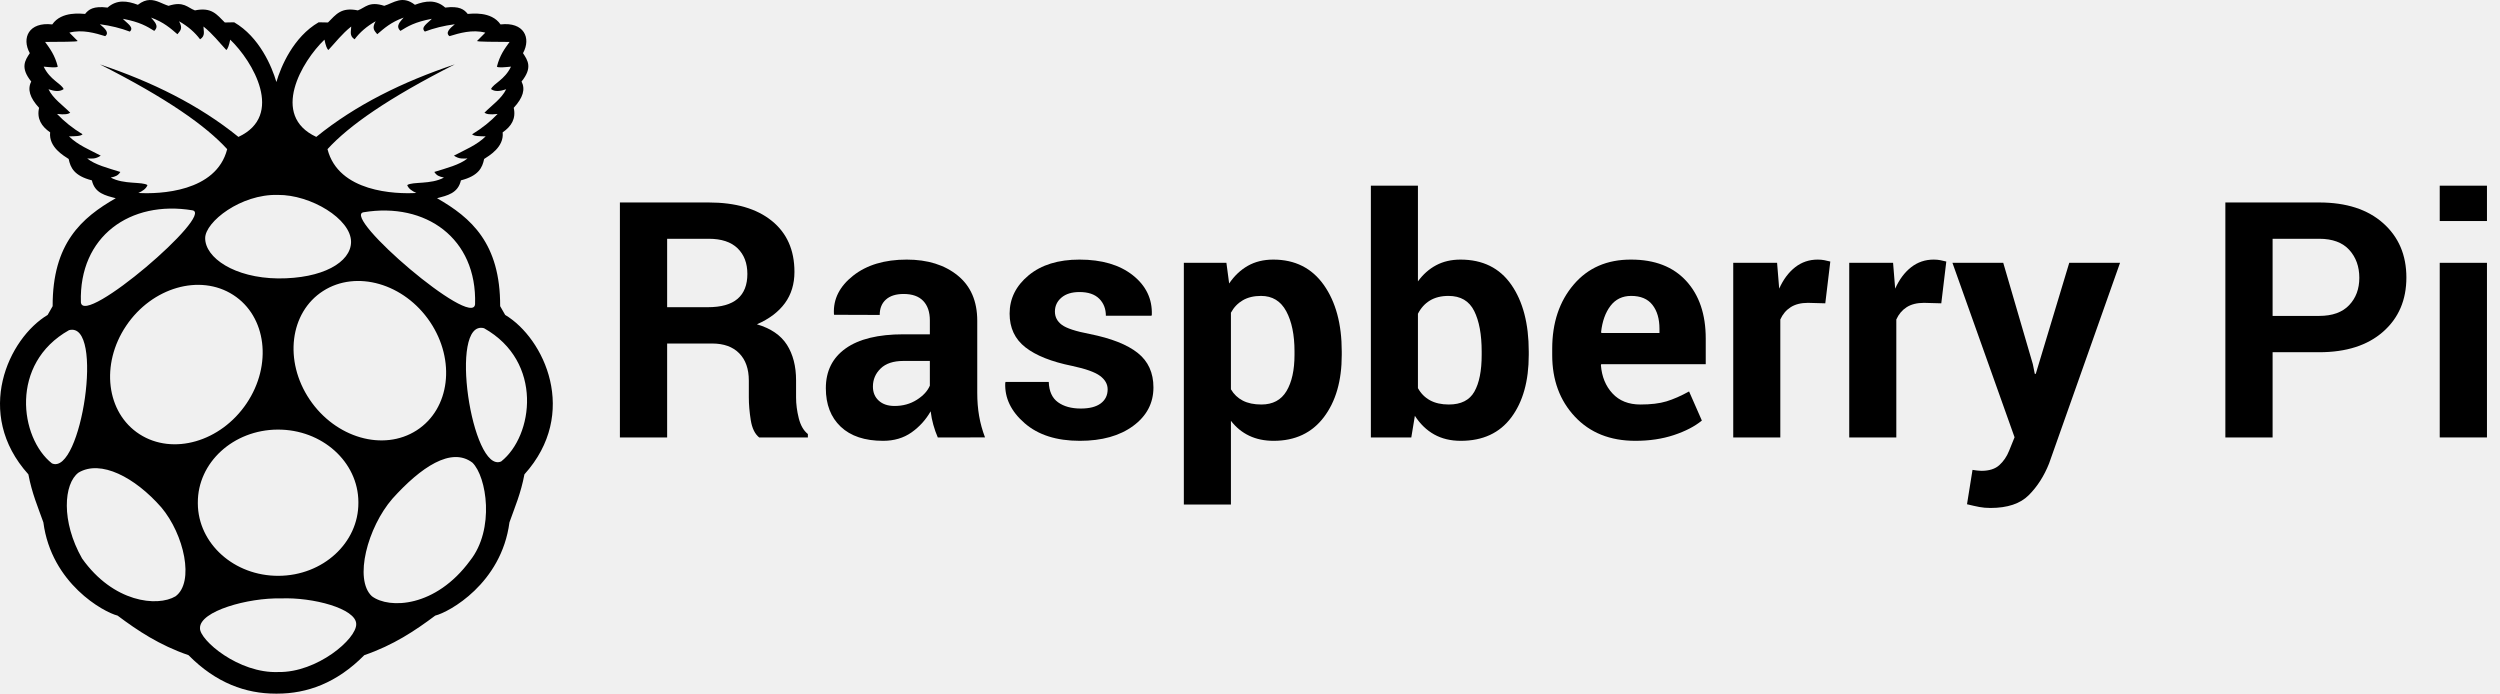
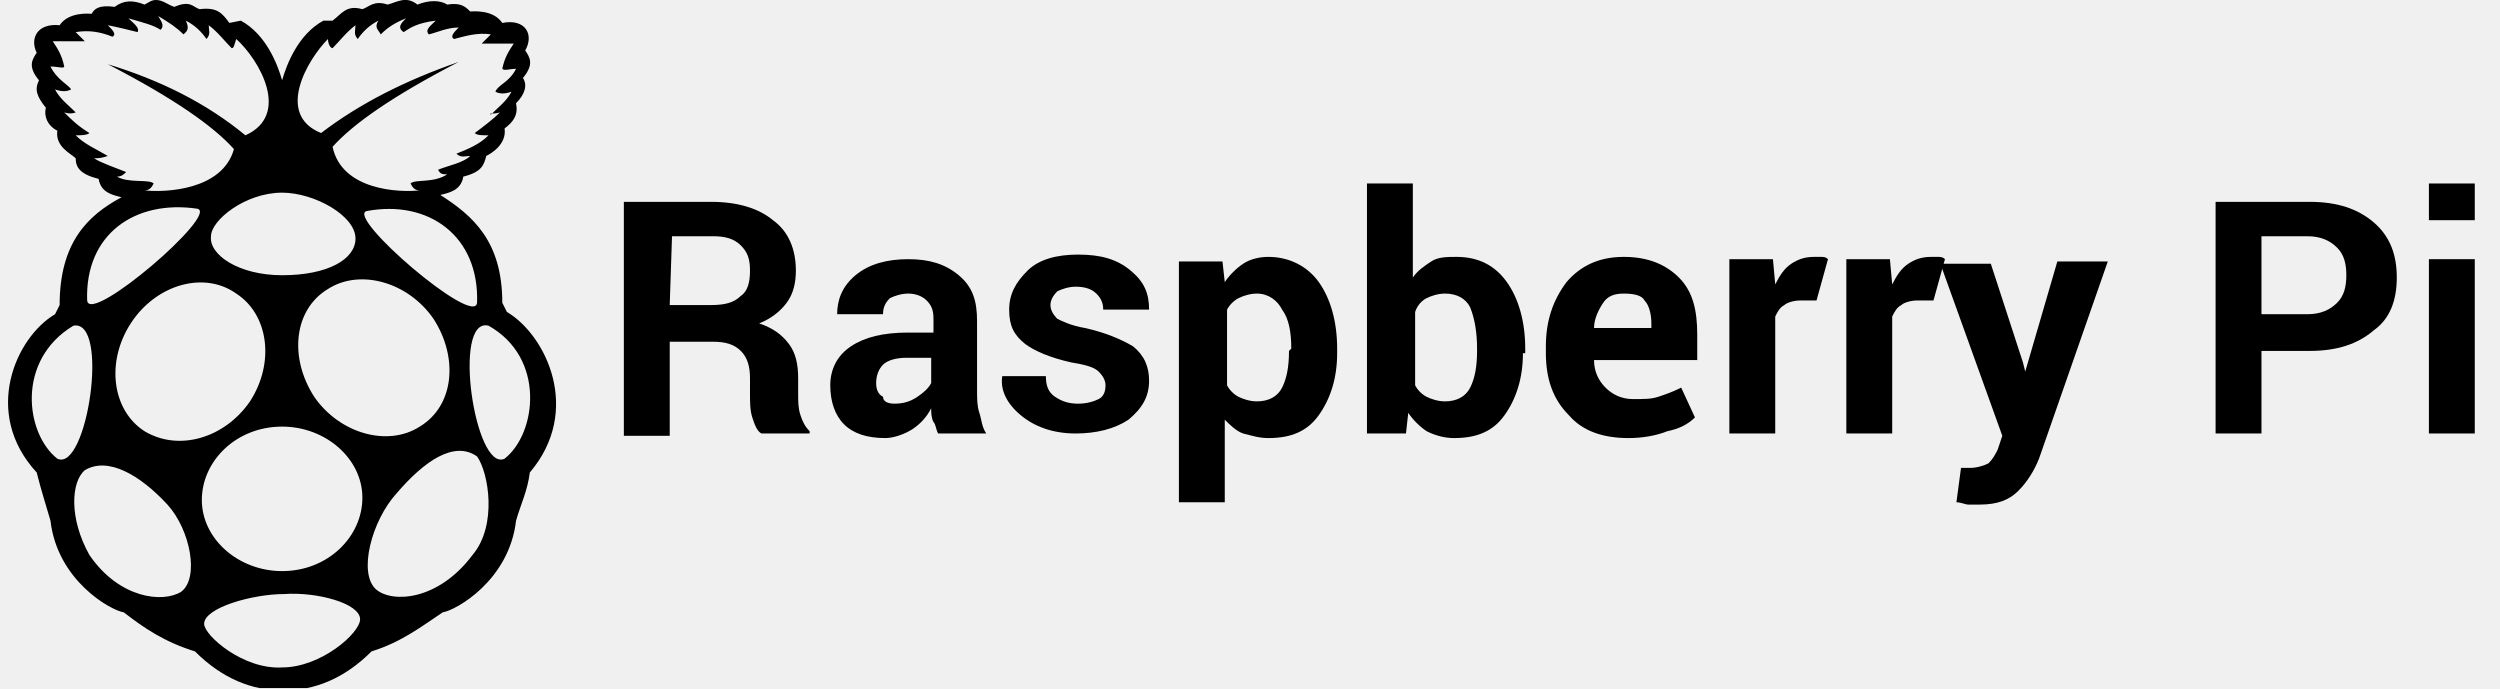
- <svg xmlns="http://www.w3.org/2000/svg" width="173" height="48" viewBox="0 0 173 48" fill="none">
-   <path d="M46.166 23.771V30.271H42.897V14.011H49.043C50.901 14.011 52.355 14.433 53.403 15.278C54.452 16.123 54.976 17.302 54.976 18.813C54.976 19.654 54.756 20.376 54.316 20.979C53.875 21.582 53.23 22.07 52.379 22.442C53.342 22.725 54.034 23.198 54.456 23.86C54.877 24.523 55.088 25.342 55.088 26.317V27.512C55.088 27.966 55.15 28.441 55.273 28.936C55.396 29.431 55.607 29.798 55.905 30.036V30.271H52.535C52.237 30.032 52.043 29.634 51.953 29.076C51.864 28.517 51.819 27.989 51.819 27.49V26.34C51.819 25.528 51.597 24.897 51.153 24.447C50.709 23.996 50.084 23.771 49.278 23.771H46.166ZM46.166 21.258H48.987C49.905 21.258 50.589 21.065 51.041 20.678C51.492 20.291 51.718 19.717 51.718 18.958C51.718 18.214 51.492 17.622 51.041 17.182C50.589 16.743 49.923 16.523 49.043 16.523H46.166V21.258H46.166Z" fill="#000000" />
-   <path d="M64.895 30.271C64.775 29.995 64.672 29.705 64.587 29.399C64.501 29.094 64.439 28.782 64.402 28.462C64.066 29.05 63.624 29.537 63.076 29.924C62.527 30.311 61.872 30.505 61.111 30.505C59.842 30.505 58.864 30.179 58.178 29.528C57.491 28.877 57.148 27.989 57.148 26.864C57.148 25.681 57.605 24.763 58.519 24.112C59.433 23.46 60.768 23.134 62.522 23.134H64.346V22.174C64.346 21.593 64.193 21.143 63.887 20.823C63.581 20.503 63.13 20.343 62.533 20.343C62.003 20.343 61.594 20.471 61.307 20.728C61.019 20.985 60.876 21.34 60.876 21.794L57.719 21.783L57.708 21.716C57.655 20.696 58.099 19.816 59.04 19.075C59.98 18.334 61.215 17.964 62.745 17.964C64.193 17.964 65.369 18.331 66.272 19.064C67.175 19.797 67.626 20.842 67.626 22.197V27.188C67.626 27.754 67.669 28.287 67.755 28.785C67.841 29.284 67.977 29.779 68.164 30.27L64.895 30.271ZM61.906 28.093C62.48 28.093 62.992 27.951 63.439 27.669C63.887 27.386 64.189 27.058 64.346 26.686V24.977H62.521C61.827 24.977 61.301 25.15 60.943 25.497C60.585 25.843 60.406 26.262 60.406 26.753C60.406 27.155 60.54 27.479 60.809 27.724C61.077 27.97 61.443 28.093 61.906 28.093Z" fill="#000000" />
-   <path d="M76.649 26.943C76.649 26.585 76.476 26.276 76.129 26.016C75.782 25.755 75.138 25.524 74.198 25.323C72.765 25.033 71.684 24.603 70.957 24.034C70.229 23.464 69.865 22.688 69.865 21.705C69.865 20.663 70.304 19.779 71.181 19.053C72.058 18.327 73.231 17.964 74.701 17.964C76.246 17.964 77.476 18.325 78.39 19.047C79.304 19.77 79.743 20.682 79.706 21.783L79.683 21.85H76.526C76.526 21.366 76.371 20.972 76.062 20.667C75.752 20.361 75.299 20.209 74.701 20.209C74.171 20.209 73.756 20.337 73.453 20.594C73.151 20.851 73 21.173 73 21.56C73 21.932 73.158 22.238 73.476 22.476C73.793 22.714 74.436 22.926 75.407 23.112C76.899 23.41 78.008 23.848 78.732 24.424C79.456 25.001 79.818 25.796 79.818 26.809C79.818 27.896 79.351 28.784 78.418 29.472C77.485 30.161 76.254 30.505 74.724 30.505C73.112 30.505 71.837 30.097 70.901 29.282C69.964 28.467 69.518 27.538 69.563 26.496L69.585 26.429H72.574C72.597 27.077 72.809 27.546 73.213 27.836C73.615 28.126 74.142 28.271 74.791 28.271C75.395 28.271 75.856 28.152 76.174 27.914C76.491 27.676 76.649 27.352 76.649 26.943Z" fill="#000000" />
-   <path d="M92.849 24.564C92.849 26.351 92.434 27.788 91.606 28.875C90.778 29.962 89.621 30.505 88.135 30.505C87.501 30.505 86.938 30.388 86.445 30.153C85.952 29.919 85.531 29.575 85.18 29.12V34.916H81.922V18.187H84.867L85.057 19.617C85.415 19.088 85.846 18.681 86.35 18.394C86.854 18.108 87.441 17.964 88.113 17.964C89.613 17.964 90.777 18.549 91.606 19.717C92.434 20.886 92.849 22.424 92.849 24.33V24.564ZM89.58 24.313C89.58 23.172 89.389 22.248 89.009 21.539C88.628 20.831 88.046 20.477 87.262 20.477C86.77 20.477 86.35 20.577 86.003 20.779C85.656 20.98 85.382 21.267 85.18 21.64V26.941C85.382 27.284 85.656 27.545 86.003 27.724C86.35 27.903 86.777 27.992 87.285 27.992C88.076 27.992 88.656 27.683 89.026 27.064C89.395 26.445 89.58 25.607 89.58 24.548V24.313H89.58Z" fill="#000000" />
-   <path d="M105.79 24.564C105.79 26.366 105.387 27.806 104.581 28.886C103.775 29.965 102.611 30.505 101.088 30.505C100.386 30.505 99.773 30.358 99.246 30.064C98.72 29.77 98.274 29.34 97.909 28.774L97.662 30.271H94.864V12.849H98.121V19.472C98.472 18.988 98.892 18.616 99.381 18.355C99.87 18.094 100.431 17.964 101.066 17.964C102.603 17.964 103.775 18.543 104.581 19.701C105.387 20.858 105.79 22.401 105.79 24.329V24.564ZM102.532 24.33C102.532 23.147 102.359 22.209 102.012 21.516C101.665 20.823 101.073 20.477 100.237 20.477C99.73 20.477 99.3 20.584 98.95 20.797C98.599 21.01 98.323 21.316 98.121 21.712V26.858C98.323 27.225 98.601 27.506 98.955 27.7C99.31 27.895 99.745 27.992 100.26 27.992C101.103 27.992 101.693 27.695 102.028 27.099C102.364 26.504 102.532 25.66 102.532 24.566V24.33Z" fill="#000000" />
-   <path d="M113.167 30.505C111.421 30.505 110.025 29.947 108.98 28.83C107.935 27.713 107.413 26.295 107.413 24.575V24.128C107.413 22.334 107.907 20.857 108.897 19.695C109.885 18.534 111.212 17.957 112.876 17.964C114.511 17.964 115.78 18.456 116.683 19.438C117.586 20.421 118.037 21.75 118.037 23.425V25.201H110.805L110.783 25.267C110.843 26.061 111.109 26.713 111.583 27.225C112.057 27.737 112.701 27.992 113.514 27.992C114.238 27.992 114.839 27.92 115.317 27.775C115.794 27.63 116.317 27.401 116.884 27.088L117.769 29.103C117.276 29.507 116.63 29.842 115.832 30.107C115.033 30.372 114.145 30.505 113.167 30.505ZM112.876 20.477C112.272 20.477 111.794 20.708 111.443 21.169C111.092 21.631 110.876 22.238 110.794 22.989L110.828 23.045H114.835V22.755C114.835 22.062 114.673 21.51 114.348 21.096C114.024 20.683 113.533 20.477 112.876 20.477Z" fill="#000000" />
-   <path d="M126.31 20.99L125.112 20.957C124.627 20.957 124.228 21.058 123.915 21.258C123.601 21.459 123.362 21.742 123.198 22.107V30.271H119.94V18.187H122.974L123.12 19.974C123.403 19.341 123.771 18.848 124.222 18.494C124.674 18.141 125.194 17.964 125.784 17.964C125.948 17.964 126.099 17.977 126.237 18.003C126.375 18.029 126.515 18.061 126.657 18.098L126.31 20.99Z" fill="#000000" />
-   <path d="M134.337 20.99L133.139 20.957C132.654 20.957 132.255 21.058 131.941 21.258C131.628 21.459 131.389 21.742 131.225 22.107V30.271H127.967V18.187H131.001L131.146 19.974C131.43 19.341 131.797 18.848 132.249 18.494C132.701 18.141 133.221 17.964 133.811 17.964C133.975 17.964 134.126 17.977 134.264 18.003C134.402 18.029 134.542 18.061 134.684 18.098L134.337 20.99Z" fill="#000000" />
-   <path d="M140.673 25.201L140.808 25.871H140.875L143.192 18.187H146.707L141.793 32.08C141.449 32.943 140.983 33.671 140.393 34.263C139.804 34.855 138.919 35.151 137.74 35.151C137.464 35.151 137.209 35.129 136.973 35.084C136.738 35.039 136.453 34.976 136.117 34.894L136.498 32.515C136.595 32.53 136.699 32.545 136.811 32.56C136.923 32.575 137.024 32.582 137.113 32.582C137.651 32.582 138.065 32.45 138.356 32.186C138.647 31.922 138.871 31.592 139.028 31.198L139.408 30.259L135.109 18.188H138.625L140.673 25.201Z" fill="#000000" />
-   <path d="M157.264 24.374V30.271H153.995V14.011H160.488C162.362 14.011 163.836 14.487 164.91 15.44C165.985 16.393 166.522 17.648 166.522 19.204C166.522 20.76 165.985 22.011 164.91 22.956C163.836 23.901 162.362 24.374 160.488 24.374H157.264ZM157.264 21.861H160.488C161.399 21.861 162.089 21.614 162.559 21.119C163.03 20.624 163.265 19.993 163.265 19.226C163.265 18.444 163.031 17.798 162.565 17.288C162.099 16.779 161.406 16.523 160.488 16.523H157.264V21.861H157.264Z" fill="#000000" />
-   <path d="M172.098 15.295H168.829V12.849H172.098V15.295ZM172.098 30.271H168.829V18.187H172.098V30.271Z" fill="#000000" />
-   <path d="M34.957 21.792L34.611 21.187C34.625 16.837 32.602 15.065 30.243 13.717C30.956 13.529 31.694 13.375 31.896 12.48C33.122 12.167 33.379 11.601 33.502 11.001C33.823 10.787 34.896 10.189 34.784 9.159C35.385 8.745 35.72 8.214 35.55 7.461C36.196 6.758 36.366 6.177 36.091 5.642C36.867 4.681 36.523 4.183 36.192 3.679C36.773 2.628 36.26 1.501 34.636 1.69C33.991 0.743 32.583 0.958 32.365 0.963C32.121 0.659 31.8 0.398 30.81 0.525C30.169 -0.046 29.452 0.052 28.713 0.332C27.835 -0.349 27.255 0.197 26.591 0.403C25.529 0.062 25.285 0.529 24.763 0.719C23.604 0.479 23.252 1.003 22.696 1.556L22.05 1.543C20.302 2.555 19.434 4.617 19.126 5.676C18.818 4.616 17.951 2.555 16.204 1.543L15.558 1.556C15.001 1.003 14.649 0.479 13.49 0.719C12.968 0.529 12.726 0.062 11.662 0.403C11.227 0.268 10.826 -0.014 10.355 0.001L10.355 0.001C10.108 0.008 9.842 0.098 9.541 0.332C8.801 0.052 8.085 -0.045 7.444 0.525C6.454 0.399 6.133 0.659 5.889 0.963C5.672 0.958 4.263 0.743 3.617 1.69C1.994 1.501 1.481 2.628 2.062 3.679C1.731 4.183 1.387 4.681 2.162 5.643C1.888 6.178 2.058 6.759 2.704 7.462C2.534 8.214 2.869 8.745 3.47 9.159C3.357 10.189 4.431 10.788 4.752 11.001C4.875 11.601 5.131 12.168 6.358 12.481C6.56 13.375 7.297 13.53 8.011 13.717C5.652 15.065 3.629 16.837 3.643 21.187L3.297 21.793C0.592 23.409 -1.842 28.604 1.964 32.826C2.213 34.148 2.629 35.097 3.001 36.148C3.556 40.382 7.179 42.364 8.135 42.599C9.535 43.647 11.027 44.642 13.045 45.338C14.948 47.266 17.009 48.001 19.081 48C19.112 48 19.143 48 19.173 48C21.246 48.001 23.307 47.266 25.209 45.338C27.228 44.642 28.719 43.647 30.119 42.599C31.075 42.364 34.698 40.382 35.254 36.148C35.625 35.097 36.042 34.148 36.29 32.826C40.096 28.604 37.662 23.409 34.957 21.792ZM32.875 21.049C32.734 22.801 23.581 14.948 25.161 14.688C29.45 13.976 33.019 16.48 32.875 21.049ZM28.834 29.779C26.532 31.261 23.215 30.305 21.425 27.643C19.635 24.982 20.05 21.623 22.352 20.141C24.654 18.659 27.971 19.616 29.761 22.277C31.55 24.939 31.136 28.297 28.834 29.779ZM22.453 2.744C22.533 3.138 22.622 3.386 22.725 3.46C23.234 2.916 23.649 2.358 24.304 1.835C24.306 2.142 24.149 2.476 24.539 2.72C24.89 2.249 25.365 1.828 25.995 1.471C25.692 1.993 25.943 2.152 26.106 2.368C26.587 1.957 27.045 1.539 27.932 1.217C27.69 1.511 27.351 1.799 27.71 2.138C28.206 1.829 28.705 1.521 29.882 1.301C29.617 1.596 29.068 1.891 29.401 2.186C30.023 1.949 30.712 1.777 31.474 1.677C31.109 1.976 30.805 2.27 31.104 2.502C31.77 2.297 32.688 2.022 33.584 2.259L33.017 2.829C32.954 2.905 34.344 2.888 35.263 2.902C34.928 3.366 34.586 3.814 34.386 4.611C34.477 4.703 34.932 4.652 35.361 4.611C34.921 5.535 34.157 5.768 33.979 6.163C34.248 6.366 34.621 6.313 35.028 6.176C34.712 6.826 34.047 7.272 33.523 7.8C33.655 7.894 33.887 7.95 34.436 7.885C33.951 8.399 33.365 8.869 32.671 9.292C32.794 9.433 33.217 9.428 33.609 9.437C32.98 10.051 32.171 10.369 31.412 10.771C31.79 11.028 32.061 10.968 32.35 10.965C31.814 11.404 30.902 11.633 30.055 11.898C30.216 12.148 30.377 12.216 30.721 12.287C29.825 12.781 28.541 12.555 28.179 12.808C28.267 13.056 28.513 13.218 28.809 13.354C27.366 13.437 23.42 13.301 22.663 10.322C24.14 8.703 26.836 6.804 31.473 4.454C27.865 5.659 24.61 7.264 21.886 9.473C18.683 7.986 20.891 4.234 22.453 2.744ZM19.22 13.488V13.488C21.492 13.463 24.304 15.153 24.293 16.745C24.283 18.151 22.317 19.288 19.238 19.267C16.222 19.231 14.191 17.837 14.198 16.475C14.204 15.354 16.66 13.422 19.22 13.488ZM7.663 12.287C8.007 12.216 8.168 12.148 8.329 11.899C7.482 11.633 6.57 11.404 6.034 10.965C6.323 10.969 6.593 11.029 6.971 10.771C6.213 10.369 5.404 10.051 4.775 9.437C5.167 9.428 5.59 9.433 5.713 9.292C5.018 8.869 4.433 8.399 3.948 7.885C4.497 7.95 4.728 7.894 4.861 7.8C4.337 7.272 3.672 6.826 3.356 6.176C3.763 6.314 4.136 6.366 4.405 6.164C4.226 5.768 3.462 5.535 3.023 4.611C3.452 4.652 3.906 4.703 3.998 4.611C3.798 3.814 3.457 3.366 3.122 2.902C4.04 2.889 5.431 2.906 5.368 2.829L4.8 2.259C5.697 2.022 6.614 2.298 7.28 2.502C7.58 2.27 7.275 1.977 6.91 1.677C7.672 1.777 8.361 1.95 8.983 2.187C9.316 1.892 8.767 1.597 8.502 1.302C9.679 1.521 10.178 1.829 10.674 2.138C11.034 1.799 10.695 1.511 10.452 1.217C11.34 1.54 11.797 1.957 12.278 2.369C12.441 2.152 12.693 1.994 12.389 1.471C13.02 1.828 13.494 2.249 13.845 2.72C14.235 2.476 14.078 2.143 14.08 1.835C14.735 2.359 15.151 2.916 15.66 3.46C15.762 3.386 15.852 3.138 15.931 2.744C17.494 4.234 19.702 7.986 16.499 9.474C13.774 7.266 10.521 5.661 6.915 4.457C11.55 6.805 14.244 8.704 15.721 10.322C14.964 13.301 11.018 13.437 9.575 13.354C9.871 13.218 10.117 13.056 10.205 12.808C9.843 12.555 8.559 12.781 7.663 12.287ZM13.312 14.553C14.892 14.814 5.739 22.667 5.598 20.915C5.454 16.346 9.022 13.842 13.312 14.553ZM3.594 32.067C1.369 30.309 0.653 25.161 4.777 22.847C7.262 22.193 5.616 32.95 3.594 32.067ZM12.146 41.265C10.891 42.009 7.845 41.702 5.679 38.646C4.219 36.081 4.407 33.471 5.433 32.705C6.966 31.787 9.335 33.027 11.159 35.105C12.747 36.986 13.472 40.291 12.146 41.265ZM9.657 30.047C7.355 28.566 6.94 25.207 8.73 22.545C10.52 19.884 13.837 18.927 16.139 20.409C18.441 21.891 18.856 25.25 17.066 27.911C15.276 30.573 11.959 31.529 9.657 30.047ZM19.27 46.504C16.511 46.62 13.805 44.283 13.84 43.472C13.799 42.284 17.2 41.356 19.418 41.411C21.65 41.315 24.644 42.117 24.65 43.181C24.687 44.214 21.934 46.548 19.27 46.504ZM24.8 34.788C24.817 37.567 22.343 39.833 19.274 39.847C16.207 39.862 13.706 37.62 13.69 34.841C13.69 34.823 13.69 34.805 13.69 34.788C13.674 32.008 16.148 29.742 19.216 29.728C22.284 29.713 24.784 31.955 24.8 34.735C24.801 34.752 24.801 34.77 24.8 34.788ZM32.53 38.794C30.152 42.035 26.933 42.161 25.734 41.259C24.48 40.096 25.437 36.488 27.156 34.509V34.509C29.123 32.326 31.226 30.901 32.691 32.015C33.678 32.98 34.256 36.616 32.53 38.794ZM34.68 31.933C32.657 32.816 31.011 22.059 33.496 22.713C37.62 25.027 36.904 30.175 34.68 31.933Z" fill="#000000" />
+ <svg xmlns="http://www.w3.org/2000/svg" width="109" height="30" viewBox="0 0 109 30" fill="none">
+   <g clip-path="url(#clip0)">
+     <path d="M29.2 14.9V19H27.2V8.8H31C32.2 8.8 33.1 9.1 33.7 9.6C34.4 10.1 34.7 10.9 34.7 11.8C34.7 12.3 34.6 12.8 34.3 13.2C34 13.6 33.6 13.9 33.1 14.1C33.7 14.3 34.1 14.6 34.4 15C34.7 15.4 34.8 15.9 34.8 16.5V17.2C34.8 17.5 34.8 17.8 34.9 18.1C35 18.4 35.1 18.6 35.3 18.8V18.9H33.2C33 18.8 32.9 18.5 32.8 18.2C32.7 17.9 32.7 17.5 32.7 17.2V16.5C32.7 16 32.6 15.6 32.3 15.3C32 15 31.6 14.9 31.1 14.9H29.2ZM29.2 13.3H31C31.6 13.3 32 13.2 32.3 12.9C32.6 12.7 32.7 12.3 32.7 11.8C32.7 11.3 32.6 11 32.3 10.7C32 10.4 31.6 10.3 31.1 10.3H29.3L29.2 13.3Z" fill="black" />
+     <path d="M40.9 18.9C40.8 18.7 40.8 18.5 40.7 18.4C40.6 18.2 40.6 18 40.6 17.8C40.4 18.2 40.1 18.5 39.8 18.7C39.5 18.9 39 19.1 38.6 19.1C37.8 19.1 37.2 18.9 36.8 18.5C36.4 18.1 36.2 17.5 36.2 16.8C36.2 16.1 36.5 15.5 37.1 15.1C37.7 14.7 38.5 14.5 39.6 14.5H40.7V13.9C40.7 13.5 40.6 13.3 40.4 13.1C40.2 12.9 39.9 12.8 39.6 12.8C39.3 12.8 39 12.9 38.8 13C38.6 13.2 38.5 13.4 38.5 13.7H36.5C36.5 13.1 36.7 12.5 37.3 12C37.9 11.5 38.7 11.3 39.6 11.3C40.5 11.3 41.2 11.5 41.8 12C42.4 12.5 42.6 13.1 42.6 14V17C42.6 17.4 42.6 17.7 42.7 18C42.8 18.3 42.8 18.6 43 18.9H40.9ZM39 17.6C39.4 17.6 39.7 17.5 40 17.3C40.3 17.1 40.5 16.9 40.6 16.7V15.6H39.5C39.1 15.6 38.7 15.7 38.5 15.9C38.3 16.1 38.2 16.4 38.2 16.7C38.2 17 38.3 17.2 38.5 17.3C38.5 17.5 38.7 17.6 39 17.6Z" fill="black" />
+     <path d="M48.2 16.8C48.2 16.6 48.1 16.4 47.9 16.2C47.7 16 47.3 15.9 46.7 15.8C45.8 15.6 45.1 15.3 44.7 15C44.2 14.6 44 14.2 44 13.5C44 12.8 44.3 12.3 44.8 11.8C45.3 11.3 46.1 11.1 47 11.1C48 11.1 48.7 11.3 49.3 11.8C49.9 12.3 50.1 12.8 50.1 13.5H48.1C48.1 13.2 48 13 47.8 12.8C47.6 12.6 47.3 12.5 46.9 12.5C46.6 12.5 46.3 12.6 46.1 12.7C45.9 12.9 45.8 13.1 45.8 13.3C45.8 13.5 45.9 13.7 46.1 13.9C46.3 14 46.7 14.2 47.3 14.3C48.2 14.5 48.9 14.8 49.4 15.1C49.9 15.5 50.1 16 50.1 16.6C50.1 17.3 49.8 17.8 49.2 18.3C48.6 18.7 47.8 18.9 46.9 18.9C45.9 18.9 45.1 18.6 44.5 18.1C43.9 17.6 43.6 17 43.7 16.4H45.6C45.6 16.8 45.7 17.1 46 17.3C46.3 17.5 46.6 17.6 47 17.6C47.4 17.6 47.7 17.5 47.9 17.4C48.1 17.3 48.2 17.1 48.2 16.8Z" fill="black" />
+     <path d="M58.3 15.4C58.3 16.5 58 17.4 57.5 18.1C57 18.8 56.3 19.1 55.3 19.1C54.9 19.1 54.6 19 54.2 18.9C53.9 18.8 53.6 18.5 53.4 18.3V21.9H51.4V11.4H53.3L53.4 12.3C53.6 12 53.9 11.7 54.2 11.5C54.5 11.3 54.9 11.2 55.3 11.2C56.2 11.2 57 11.6 57.5 12.3C58 13 58.3 14 58.3 15.2V15.4ZM56.3 15.2C56.3 14.5 56.2 13.9 55.9 13.5C55.7 13.1 55.3 12.8 54.8 12.8C54.5 12.8 54.2 12.9 54 13C53.8 13.1 53.6 13.3 53.5 13.5V16.8C53.6 17 53.8 17.2 54 17.3C54.2 17.4 54.5 17.5 54.8 17.5C55.3 17.5 55.7 17.3 55.9 16.9C56.1 16.5 56.2 16 56.2 15.3L56.3 15.2Z" fill="black" />
+     <path d="M66.4 15.4C66.4 16.5 66.1 17.4 65.6 18.1C65.1 18.8 64.4 19.1 63.4 19.1C63 19.1 62.6 19 62.2 18.8C61.9 18.6 61.6 18.3 61.4 18L61.3 18.9H59.6V8H61.6V12.1C61.8 11.8 62.1 11.6 62.4 11.4C62.7 11.2 63.1 11.2 63.5 11.2C64.5 11.2 65.2 11.6 65.7 12.3C66.2 13 66.5 14 66.5 15.2V15.4H66.4ZM64.4 15.2C64.4 14.5 64.3 13.9 64.1 13.4C63.9 13 63.5 12.8 63 12.8C62.7 12.8 62.4 12.9 62.2 13C62 13.1 61.8 13.3 61.7 13.6V16.8C61.8 17 62 17.2 62.2 17.3C62.4 17.4 62.7 17.5 63 17.5C63.5 17.5 63.9 17.3 64.1 16.9C64.3 16.5 64.4 16 64.4 15.3V15.2Z" fill="black" />
+     <path d="M71 19.1C69.9 19.1 69 18.8 68.4 18.1C67.7 17.4 67.4 16.5 67.4 15.4V15.1C67.4 14 67.7 13.1 68.3 12.3C68.9 11.6 69.7 11.2 70.8 11.2C71.8 11.2 72.6 11.5 73.2 12.1C73.8 12.7 74 13.5 74 14.6V15.7H69.5C69.5 16.2 69.7 16.6 70 16.9C70.3 17.2 70.7 17.4 71.2 17.4C71.7 17.4 72 17.4 72.3 17.3C72.6 17.2 72.9 17.1 73.3 16.9L73.9 18.2C73.6 18.5 73.2 18.7 72.7 18.8C72.2 19 71.6 19.1 71 19.1ZM70.8 12.8C70.4 12.8 70.1 12.9 69.9 13.2C69.7 13.5 69.5 13.9 69.5 14.3H72V14.1C72 13.7 71.9 13.3 71.7 13.1C71.6 12.9 71.3 12.8 70.8 12.8Z" fill="black" />
+     <path d="M79.2 13.1H78.5C78.2 13.1 77.9 13.2 77.8 13.3C77.6 13.4 77.5 13.6 77.4 13.8V18.9H75.4V11.3H77.3L77.4 12.4C77.6 12 77.8 11.7 78.1 11.5C78.4 11.3 78.7 11.2 79.1 11.2C79.2 11.2 79.3 11.2 79.4 11.2C79.5 11.2 79.6 11.2 79.7 11.3L79.2 13.1Z" fill="black" />
+     <path d="M84.3 13.1H83.6C83.3 13.1 83 13.2 82.9 13.3C82.7 13.4 82.6 13.6 82.5 13.8V18.9H80.5V11.3H82.4L82.5 12.4C82.7 12 82.9 11.7 83.2 11.5C83.5 11.3 83.8 11.2 84.2 11.2C84.3 11.2 84.4 11.2 84.5 11.2C84.6 11.2 84.7 11.2 84.8 11.3L84.3 13.1Z" fill="black" />
+     <path d="M88.2 15.8L88.3 16.2L89.7 11.4H91.9L88.9 20C88.7 20.5 88.4 21 88 21.4C87.6 21.8 87.1 22 86.3 22C86.1 22 86 22 85.8 22C85.7 22 85.5 21.9 85.3 21.9L85.5 20.4C85.6 20.4 85.6 20.4 85.7 20.4C85.8 20.4 85.8 20.4 85.9 20.4C86.2 20.4 86.5 20.3 86.7 20.2C86.9 20 87 19.8 87.1 19.6L87.3 19L84.6 11.5H86.8L88.2 15.8Z" fill="black" />
+     <path d="M98.6 15.2V18.9H96.6V8.8H100.7C101.9 8.8 102.8 9.1 103.5 9.7C104.2 10.3 104.5 11.1 104.5 12.1C104.5 13.1 104.2 13.9 103.5 14.4C102.8 15 101.9 15.3 100.7 15.3H98.6V15.2ZM98.6 13.7H100.6C101.2 13.7 101.6 13.5 101.9 13.2C102.2 12.9 102.3 12.5 102.3 12C102.3 11.5 102.2 11.1 101.9 10.8C101.6 10.5 101.2 10.3 100.6 10.3H98.6V13.7Z" fill="black" />
+     <path d="M107.9 9.6H105.9V8H107.9V9.6ZM107.9 18.9H105.9V11.3H107.9V18.9Z" fill="black" />
+     <path d="M22.1 13.6L21.9 13.2C21.9 10.5 20.6 9.4 19.2 8.5C19.6 8.4 20.1 8.3 20.2 7.7C21 7.5 21.1 7.2 21.2 6.8C21.4 6.7 22.1 6.3 22 5.6C22.4 5.3 22.6 5 22.5 4.5C22.9 4.1 23 3.7 22.8 3.4C23.3 2.8 23.1 2.5 22.9 2.2C23.3 1.5 22.9 0.8 21.9 1C21.5 0.4 20.6 0.5 20.5 0.5C20.3 0.3 20.1 0.1 19.5 0.2C19.2 -1.32471e-05 18.7 -1.32471e-05 18.2 0.2C17.7 -0.2 17.3 0.1 16.9 0.2C16.3 -1.32471e-05 16.1 0.3 15.8 0.4C15.1 0.2 14.9 0.6 14.5 0.9H14.1C13 1.5 12.5 2.8 12.3 3.5C12.1 2.8 11.6 1.5 10.5 0.9L10 1C9.7 0.6 9.5 0.3 8.7 0.4C8.4 0.3 8.3 -1.3262e-05 7.6 0.3C7.3 0.2 7.1 -1.32504e-05 6.8 -1.32504e-05C6.6 -1.32504e-05 6.5 0.1 6.3 0.2C5.8 -1.32471e-05 5.4 -1.3262e-05 5 0.3C4.3 0.2 4.1 0.4 4 0.6C3.9 0.6 3 0.5 2.6 1.1C1.6 1 1.3 1.7 1.6 2.3C1.4 2.6 1.2 2.9 1.7 3.5C1.5 3.9 1.6 4.2 2 4.7C1.9 5.1 2.1 5.5 2.5 5.7C2.4 6.4 3.1 6.7 3.3 6.9C3.3 7.3 3.5 7.6 4.3 7.8C4.4 8.4 4.9 8.5 5.3 8.6C3.8 9.4 2.6 10.6 2.6 13.3L2.4 13.7C0.7 14.7 -0.8 18 1.6 20.6C1.8 21.4 2 22 2.2 22.7C2.5 25.3 4.8 26.6 5.4 26.7C6.3 27.4 7.2 28 8.5 28.4C9.7 29.6 11 30.1 12.3 30.1C12.3 30.1 12.3 30.1 12.4 30.1C13.7 30.1 15 29.6 16.2 28.4C17.5 28 18.4 27.3 19.3 26.7C19.9 26.6 22.2 25.3 22.5 22.7C22.7 22 23 21.4 23.1 20.6C25.4 17.9 23.8 14.6 22.1 13.6ZM20.8 13.2C20.7 14.3 15 9.4 16 9.2C18.7 8.7 20.9 10.3 20.8 13.2ZM18.3 18.6C16.9 19.5 14.8 18.9 13.7 17.3C12.6 15.6 12.8 13.5 14.3 12.6C15.7 11.7 17.8 12.3 18.9 13.9C20 15.6 19.8 17.7 18.3 18.6ZM14.3 1.7C14.3 1.9 14.4 2.1 14.5 2.1C14.8 1.8 15.1 1.4 15.5 1.1C15.5 1.3 15.4 1.5 15.6 1.7C15.8 1.4 16.1 1.1 16.5 0.9C16.3 1.2 16.5 1.3 16.6 1.5C16.9 1.2 17.2 1 17.7 0.8C17.5 1 17.3 1.2 17.6 1.4C17.9 1.2 18.2 1 19 0.9C18.8 1.1 18.5 1.3 18.7 1.5C19.1 1.4 19.5 1.2 20 1.2C19.8 1.4 19.6 1.6 19.8 1.7C20.2 1.6 20.8 1.4 21.4 1.5L21 1.9C21 1.9 21.8 1.9 22.4 1.9C22.2 2.2 22 2.5 21.9 3C22 3.1 22.2 3 22.5 3C22.2 3.6 21.7 3.7 21.6 4C21.8 4.1 22 4.1 22.3 4C22.1 4.4 21.7 4.7 21.4 5C21.3 4.9 21.5 5 21.8 4.9C21.5 5.2 21.1 5.5 20.7 5.8C20.8 5.9 21 5.9 21.3 5.9C20.9 6.3 20.4 6.5 19.9 6.7C20.1 6.9 20.3 6.8 20.5 6.8C20.2 7.1 19.6 7.2 19.1 7.4C19.2 7.6 19.3 7.6 19.5 7.6C18.9 8 18.1 7.8 17.9 8C18 8.2 18.1 8.3 18.3 8.3C17.4 8.4 14.9 8.3 14.5 6.4C15.4 5.4 17.1 4.2 20 2.7C17.7 3.5 15.7 4.5 14 5.8C12 5 13.4 2.6 14.3 1.7ZM12.3 8.4C13.7 8.4 15.5 9.4 15.5 10.4C15.5 11.3 14.3 12 12.3 12C10.4 12 9.1 11.1 9.2 10.3C9.2 9.6 10.7 8.4 12.3 8.4ZM5.1 7.7C5.3 7.7 5.4 7.6 5.5 7.5C5 7.3 4.4 7.1 4.1 6.9C4.3 6.9 4.4 6.9 4.7 6.8C4.2 6.5 3.7 6.3 3.3 5.9C3.5 5.9 3.8 5.9 3.9 5.8C3.4 5.5 3.1 5.2 2.8 4.9C3.1 5 3.3 4.9 3.3 4.9C3 4.6 2.6 4.3 2.4 3.9C2.7 4 2.9 4 3.1 3.9C3 3.7 2.5 3.5 2.2 2.9C2.5 2.9 2.8 3 2.8 2.9C2.7 2.4 2.5 2.1 2.3 1.8C2.9 1.8 3.7 1.8 3.7 1.8L3.3 1.4C3.9 1.3 4.4 1.4 4.9 1.6C5.1 1.5 4.9 1.3 4.7 1.1C5.2 1.2 5.6 1.3 6 1.4C6.1 1.2 5.8 1 5.6 0.8C6.3 1 6.7 1.1 7 1.3C7.2 1.1 7 0.9 6.9 0.7C7.4 1 7.7 1.2 8 1.5C8.1 1.4 8.3 1.3 8.1 0.9C8.5 1.1 8.8 1.4 9 1.7C9.2 1.5 9.1 1.3 9.1 1.1C9.5 1.4 9.8 1.8 10.1 2.1C10.2 2.1 10.2 2 10.3 1.7C11.3 2.6 12.7 5 10.7 5.9C9 4.5 7 3.5 4.7 2.8C7.6 4.3 9.3 5.5 10.2 6.5C9.7 8.3 7.2 8.4 6.3 8.3C6.5 8.3 6.6 8.2 6.7 8C6.5 7.8 5.6 8 5.1 7.7ZM8.6 9.1C9.6 9.3 3.9 14.2 3.8 13.1C3.7 10.2 5.9 8.7 8.6 9.1ZM2.5 20C1.1 18.9 0.7 15.7 3.2 14.2C4.8 13.9 3.8 20.6 2.5 20ZM7.9 25.8C7.1 26.3 5.2 26.1 3.9 24.2C3 22.6 3.1 21 3.7 20.5C4.7 19.9 6.1 20.7 7.3 22C8.3 23.1 8.7 25.2 7.9 25.8ZM6.3 18.8C4.9 17.9 4.6 15.8 5.7 14.1C6.8 12.4 8.9 11.8 10.3 12.8C11.7 13.7 12 15.8 10.9 17.5C9.8 19.1 7.8 19.7 6.3 18.8ZM12.3 29.1C10.6 29.2 8.9 27.7 8.9 27.2C8.9 26.5 11 25.9 12.4 25.9C13.8 25.8 15.7 26.3 15.7 27C15.7 27.6 14 29.1 12.3 29.1ZM15.8 21.7C15.8 23.4 14.3 24.9 12.3 24.9C10.4 24.9 8.8 23.5 8.8 21.8C8.8 20.1 10.3 18.6 12.3 18.6C14.2 18.6 15.8 20 15.8 21.7ZM20.6 24.2C19.1 26.2 17.1 26.3 16.4 25.7C15.6 25 16.2 22.7 17.3 21.5C18.5 20.1 19.8 19.2 20.8 19.9C21.3 20.6 21.7 22.9 20.6 24.2ZM22 20C20.7 20.6 19.7 13.8 21.3 14.2C23.8 15.6 23.4 18.9 22 20Z" fill="black" />
+   </g>
+   <defs>
+     <clipPath id="clip0">
+       <rect x="0.3" width="108" height="30" fill="white" />
+     </clipPath>
+   </defs>
</svg>
